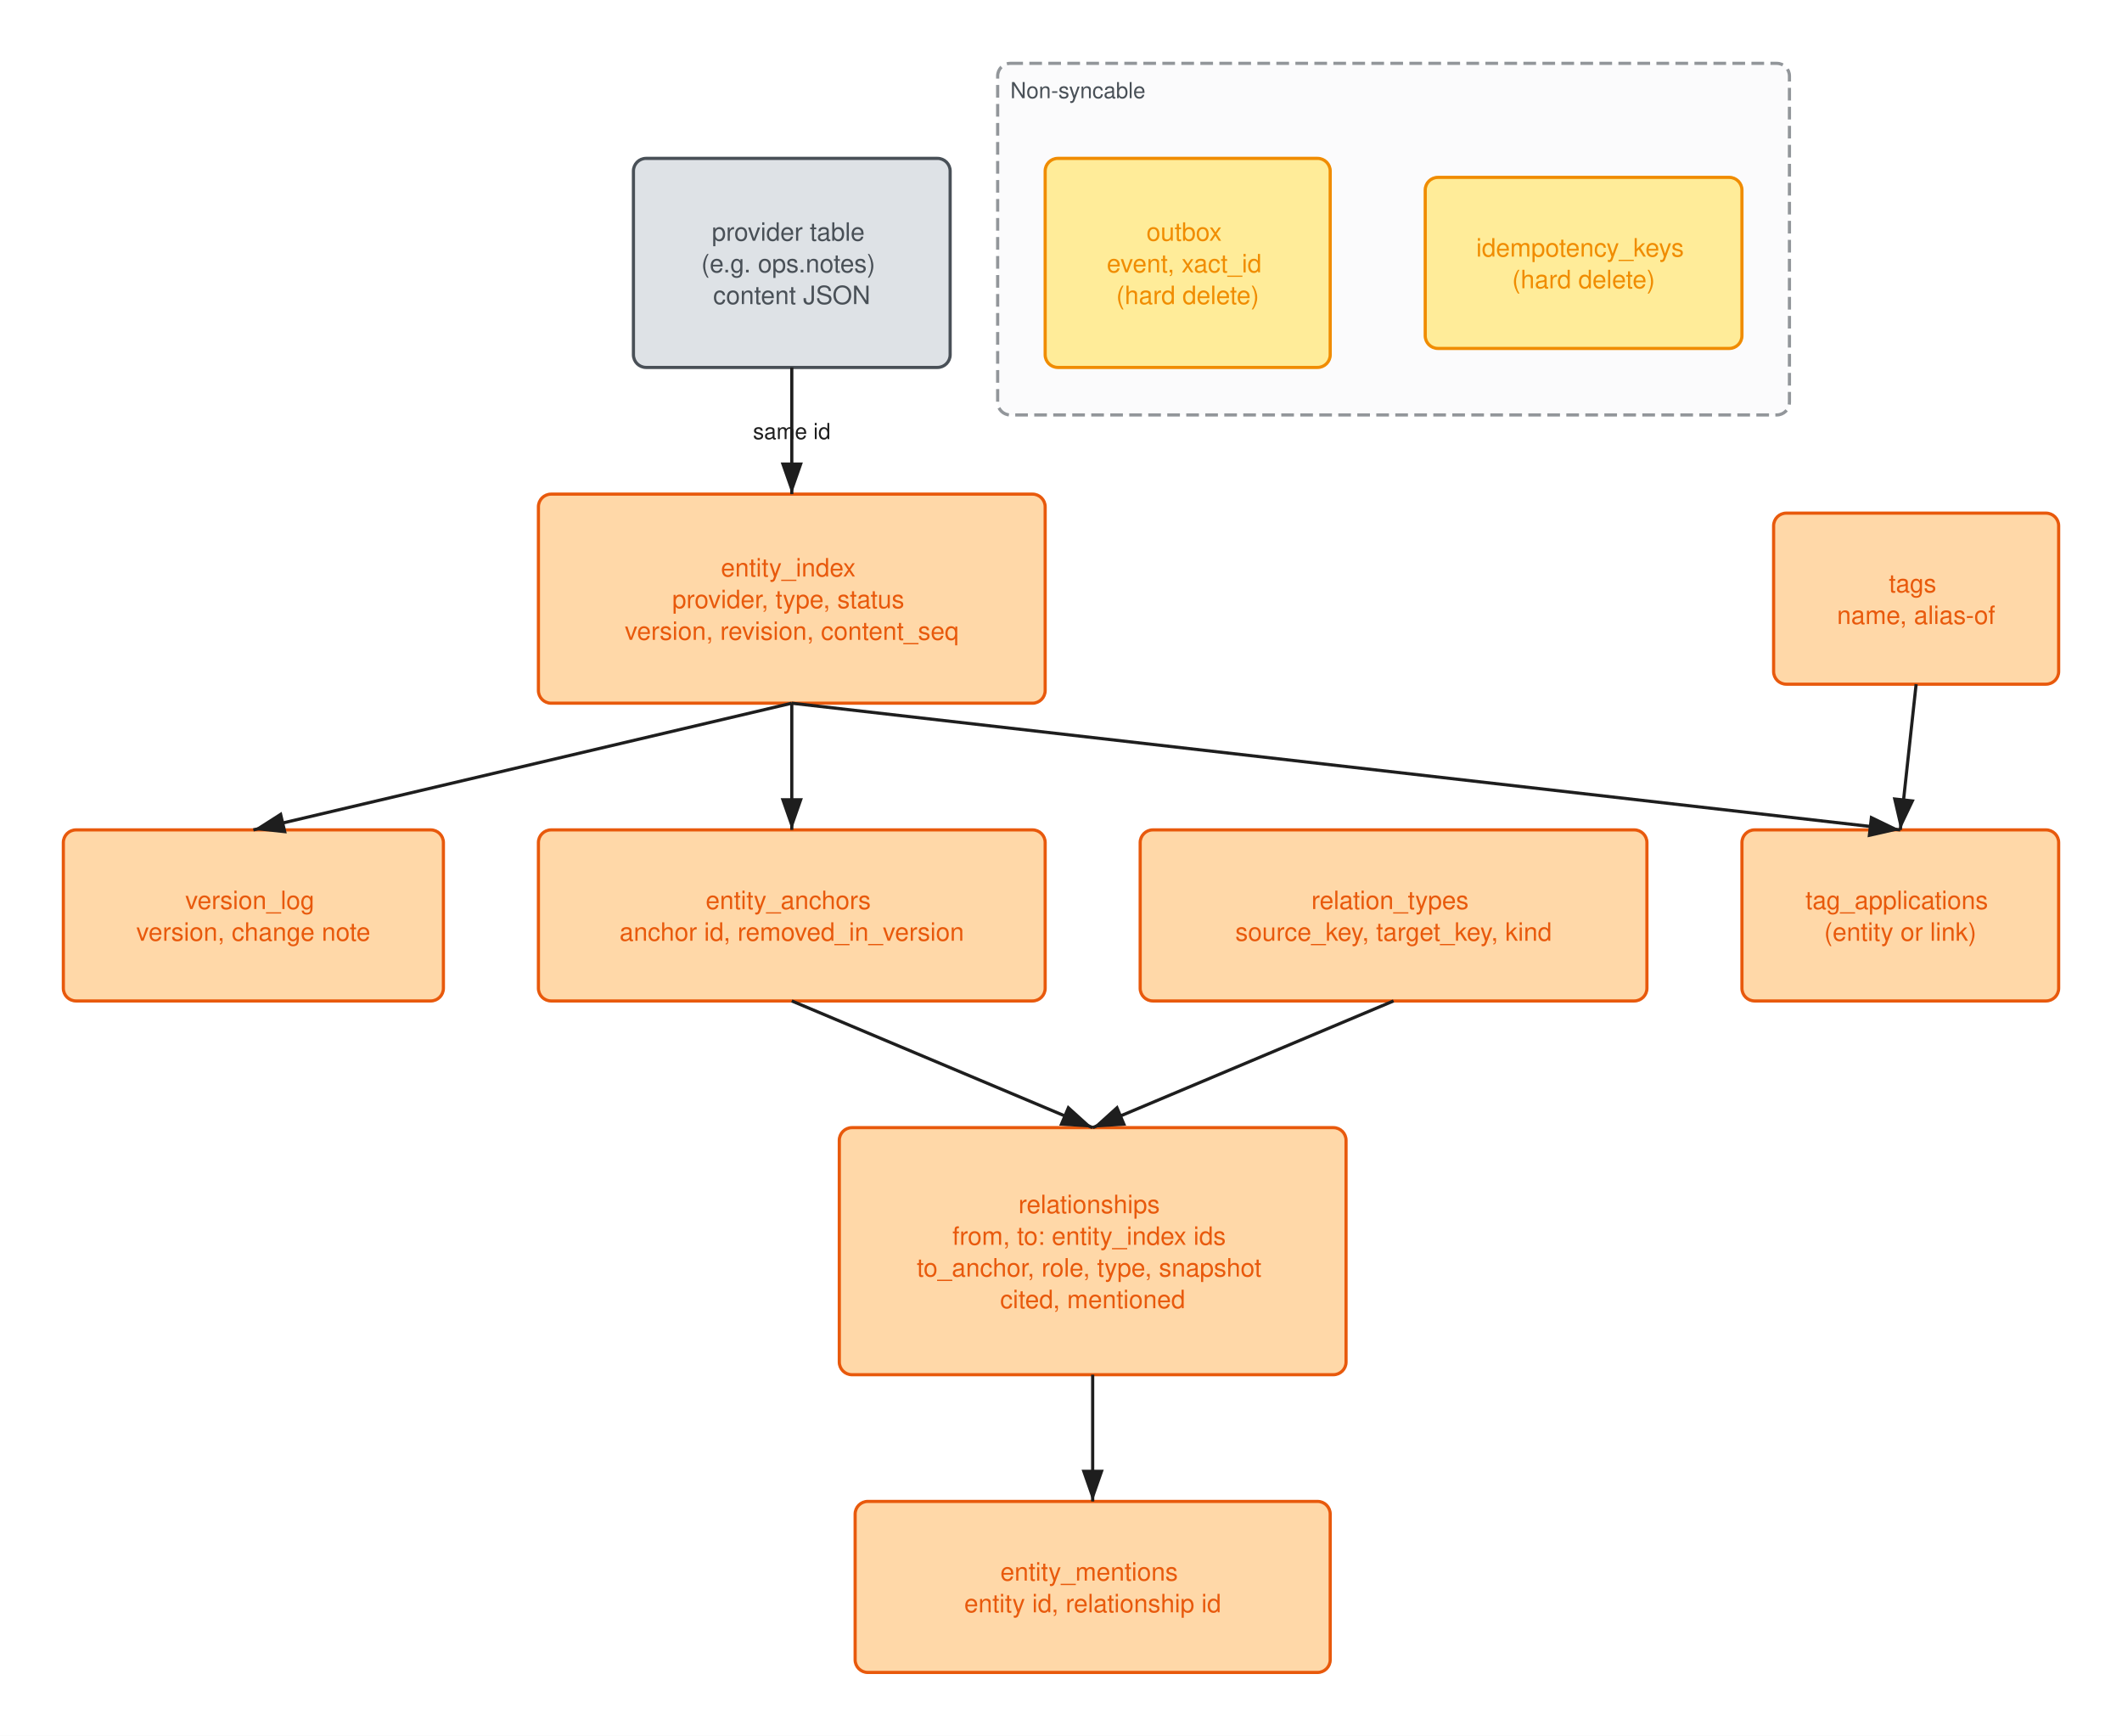
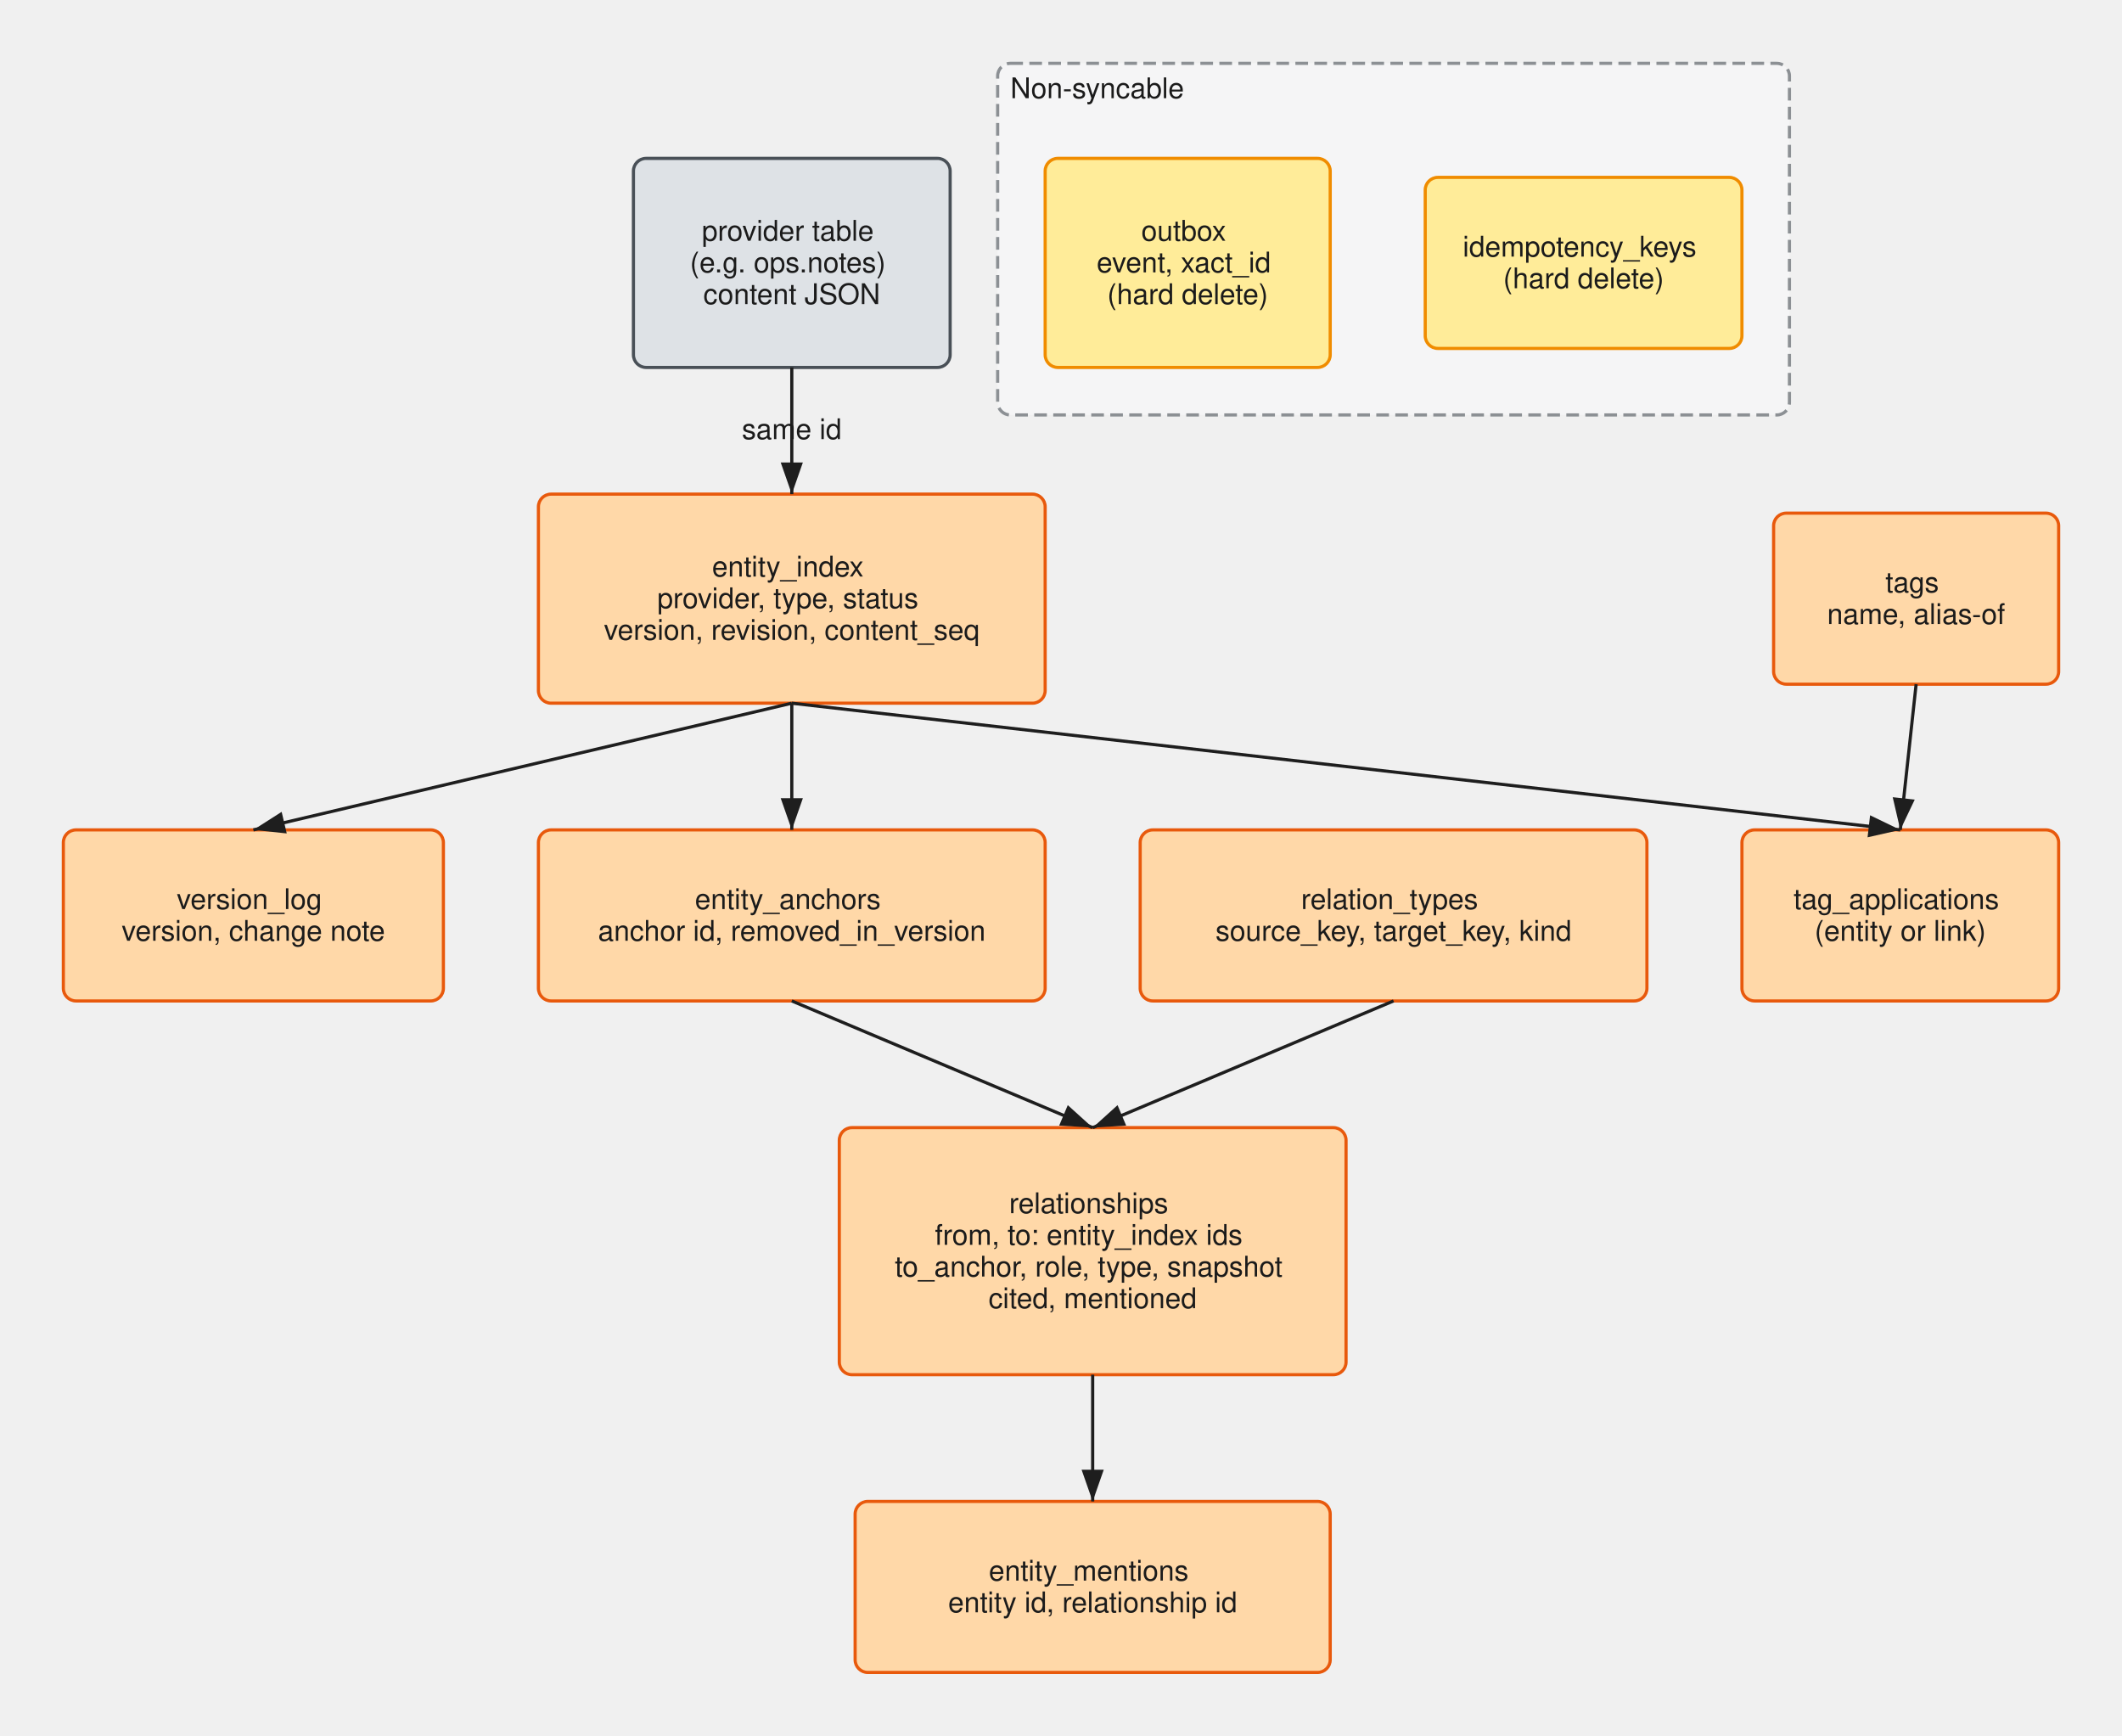
<svg xmlns="http://www.w3.org/2000/svg" viewBox="0 -60 1340 1096" width="1340" height="1096">
+   <style>
+     /* Follows the reader's light or dark setting, like the rest of arkive. */
+     [fill="#ffffff"] { fill: none; }
+     text[fill] { fill: #1b1b1b; font-size: 18px; font-family: system-ui, -apple-system, "Segoe UI", Helvetica, Arial, sans-serif; }
+     @media (prefers-color-scheme: dark) {
+       [fill="#a5d8ff"] { fill: #173452; }
+       [stroke="#a5d8ff"] { stroke: #173452; }
+       [fill="#b2f2bb"] { fill: #173a22; }
+       [stroke="#b2f2bb"] { stroke: #173a22; }
+       [fill="#d0bfff"] { fill: #2b2350; }
+       [stroke="#d0bfff"] { stroke: #2b2350; }
+       [fill="#dee2e6"] { fill: #2a2d31; }
+       [stroke="#dee2e6"] { stroke: #2a2d31; }
+       [fill="#ffc9c9"] { fill: #47201f; }
+       [stroke="#ffc9c9"] { stroke: #47201f; }
+       [fill="#ffd8a8"] { fill: #45290f; }
+       [stroke="#ffd8a8"] { stroke: #45290f; }
+       [fill="#ffec99"] { fill: #3f3610; }
+       [stroke="#ffec99"] { stroke: #3f3610; }
+       [fill="#f8f9fa"] { fill: #1a1b1d; }
+       [stroke="#f8f9fa"] { stroke: #1a1b1d; }
+       [fill="#1971c2"] { fill: #4dabf7; }
+       [stroke="#1971c2"] { stroke: #4dabf7; }
+       [fill="#2f9e44"] { fill: #51cf66; }
+       [stroke="#2f9e44"] { stroke: #51cf66; }
+       [fill="#7048e8"] { fill: #9775fa; }
+       [stroke="#7048e8"] { stroke: #9775fa; }
+       [fill="#495057"] { fill: #adb5bd; }
+       [stroke="#495057"] { stroke: #adb5bd; }
+       [fill="#e03131"] { fill: #ff8787; }
+       [stroke="#e03131"] { stroke: #ff8787; }
+       [fill="#e8590c"] { fill: #ff922b; }
+       [stroke="#e8590c"] { stroke: #ff922b; }
+       [fill="#f08c00"] { fill: #fcc419; }
+       [stroke="#f08c00"] { stroke: #fcc419; }
+       [fill="#1e1e1e"] { fill: #e9e9e7; }
+       [stroke="#1e1e1e"] { stroke: #e9e9e7; }
+       text[fill] { fill: #e9e9e7; }
+     }
+   </style>
  <defs>
    <marker id="arrowhead" markerWidth="10" markerHeight="7" refX="10" refY="3.5" orient="auto">
      <polygon points="0 0, 10 3.5, 0 7" fill="#1e1e1e" />
    </marker>
  </defs>
  <rect x="0" y="-60" width="1340" height="1096" fill="#ffffff" />
  <rect x="630" y="-20" width="500" height="222" rx="8" ry="8" fill="#f8f9fa" stroke="#495057" stroke-width="2" opacity="0.6" stroke-dasharray="8 4" />
  <rect x="400" y="40" width="200" height="132" rx="8" ry="8" fill="#dee2e6" stroke="#495057" stroke-width="2" opacity="1" />
  <rect x="340" y="252" width="320" height="132" rx="8" ry="8" fill="#ffd8a8" stroke="#e8590c" stroke-width="2" opacity="1" />
  <rect x="40" y="464" width="240" height="108" rx="8" ry="8" fill="#ffd8a8" stroke="#e8590c" stroke-width="2" opacity="1" />
  <rect x="340" y="464" width="320" height="108" rx="8" ry="8" fill="#ffd8a8" stroke="#e8590c" stroke-width="2" opacity="1" />
  <rect x="540" y="888" width="300" height="108" rx="8" ry="8" fill="#ffd8a8" stroke="#e8590c" stroke-width="2" opacity="1" />
  <rect x="530" y="652" width="320" height="156" rx="8" ry="8" fill="#ffd8a8" stroke="#e8590c" stroke-width="2" opacity="1" />
  <rect x="720" y="464" width="320" height="108" rx="8" ry="8" fill="#ffd8a8" stroke="#e8590c" stroke-width="2" opacity="1" />
  <rect x="1120" y="264" width="180" height="108" rx="8" ry="8" fill="#ffd8a8" stroke="#e8590c" stroke-width="2" opacity="1" />
  <rect x="1100" y="464" width="200" height="108" rx="8" ry="8" fill="#ffd8a8" stroke="#e8590c" stroke-width="2" opacity="1" />
  <rect x="660" y="40" width="180" height="132" rx="8" ry="8" fill="#ffec99" stroke="#f08c00" stroke-width="2" opacity="1" />
  <rect x="900" y="52" width="200" height="108" rx="8" ry="8" fill="#ffec99" stroke="#f08c00" stroke-width="2" opacity="1" />
  <polyline points="500,172 500,252" fill="none" stroke="#1e1e1e" stroke-width="2" marker-end="url(#arrowhead)" />
  <polyline points="500,384 160,464" fill="none" stroke="#1e1e1e" stroke-width="2" marker-end="url(#arrowhead)" />
  <polyline points="500,384 500,464" fill="none" stroke="#1e1e1e" stroke-width="2" marker-end="url(#arrowhead)" />
  <polyline points="500,384 1200,464" fill="none" stroke="#1e1e1e" stroke-width="2" marker-end="url(#arrowhead)" />
  <polyline points="500,572 690,652" fill="none" stroke="#1e1e1e" stroke-width="2" marker-end="url(#arrowhead)" />
  <polyline points="880,572 690,652" fill="none" stroke="#1e1e1e" stroke-width="2" marker-end="url(#arrowhead)" />
  <polyline points="690,808 690,888" fill="none" stroke="#1e1e1e" stroke-width="2" marker-end="url(#arrowhead)" />
  <polyline points="1210,372 1200,464" fill="none" stroke="#1e1e1e" stroke-width="2" marker-end="url(#arrowhead)" />
  <text x="638" y="2" font-family="Virgil, Segoe UI Emoji, Helvetica, Arial, sans-serif" font-size="14" fill="#495057" text-anchor="start">
    <tspan x="638" dy="0">Non-syncable</tspan>
  </text>
  <text x="500" y="92" font-family="Virgil, Segoe UI Emoji, Helvetica, Arial, sans-serif" font-size="16" fill="#495057" text-anchor="middle">
    <tspan x="500" dy="0">provider table</tspan>
    <tspan x="500" dy="20">(e.g. ops.notes)</tspan>
    <tspan x="500" dy="20">content JSON</tspan>
  </text>
  <text x="500" y="304" font-family="Virgil, Segoe UI Emoji, Helvetica, Arial, sans-serif" font-size="16" fill="#e8590c" text-anchor="middle">
    <tspan x="500" dy="0">entity_index</tspan>
    <tspan x="500" dy="20">provider, type, status</tspan>
    <tspan x="500" dy="20">version, revision, content_seq</tspan>
  </text>
  <text x="160" y="514" font-family="Virgil, Segoe UI Emoji, Helvetica, Arial, sans-serif" font-size="16" fill="#e8590c" text-anchor="middle">
    <tspan x="160" dy="0">version_log</tspan>
    <tspan x="160" dy="20">version, change note</tspan>
  </text>
  <text x="500" y="514" font-family="Virgil, Segoe UI Emoji, Helvetica, Arial, sans-serif" font-size="16" fill="#e8590c" text-anchor="middle">
    <tspan x="500" dy="0">entity_anchors</tspan>
    <tspan x="500" dy="20">anchor id, removed_in_version</tspan>
  </text>
  <text x="690" y="938" font-family="Virgil, Segoe UI Emoji, Helvetica, Arial, sans-serif" font-size="16" fill="#e8590c" text-anchor="middle">
    <tspan x="690" dy="0">entity_mentions</tspan>
    <tspan x="690" dy="20">entity id, relationship id</tspan>
  </text>
  <text x="690" y="706" font-family="Virgil, Segoe UI Emoji, Helvetica, Arial, sans-serif" font-size="16" fill="#e8590c" text-anchor="middle">
    <tspan x="690" dy="0">relationships</tspan>
    <tspan x="690" dy="20">from, to: entity_index ids</tspan>
    <tspan x="690" dy="20">to_anchor, role, type, snapshot</tspan>
    <tspan x="690" dy="20">cited, mentioned</tspan>
  </text>
  <text x="880" y="514" font-family="Virgil, Segoe UI Emoji, Helvetica, Arial, sans-serif" font-size="16" fill="#e8590c" text-anchor="middle">
    <tspan x="880" dy="0">relation_types</tspan>
    <tspan x="880" dy="20">source_key, target_key, kind</tspan>
  </text>
  <text x="1210" y="314" font-family="Virgil, Segoe UI Emoji, Helvetica, Arial, sans-serif" font-size="16" fill="#e8590c" text-anchor="middle">
    <tspan x="1210" dy="0">tags</tspan>
    <tspan x="1210" dy="20">name, alias-of</tspan>
  </text>
  <text x="1200" y="514" font-family="Virgil, Segoe UI Emoji, Helvetica, Arial, sans-serif" font-size="16" fill="#e8590c" text-anchor="middle">
    <tspan x="1200" dy="0">tag_applications</tspan>
    <tspan x="1200" dy="20">(entity or link)</tspan>
  </text>
  <text x="750" y="92" font-family="Virgil, Segoe UI Emoji, Helvetica, Arial, sans-serif" font-size="16" fill="#f08c00" text-anchor="middle">
    <tspan x="750" dy="0">outbox</tspan>
    <tspan x="750" dy="20">event, xact_id</tspan>
    <tspan x="750" dy="20">(hard delete)</tspan>
  </text>
  <text x="1000" y="102" font-family="Virgil, Segoe UI Emoji, Helvetica, Arial, sans-serif" font-size="16" fill="#f08c00" text-anchor="middle">
    <tspan x="1000" dy="0">idempotency_keys</tspan>
    <tspan x="1000" dy="20">(hard delete)</tspan>
  </text>
  <text x="500" y="217.25" font-family="Virgil, Segoe UI Emoji, Helvetica, Arial, sans-serif" font-size="14" fill="#1e1e1e" text-anchor="middle">
    <tspan x="500" dy="0">same id</tspan>
  </text>
</svg>
